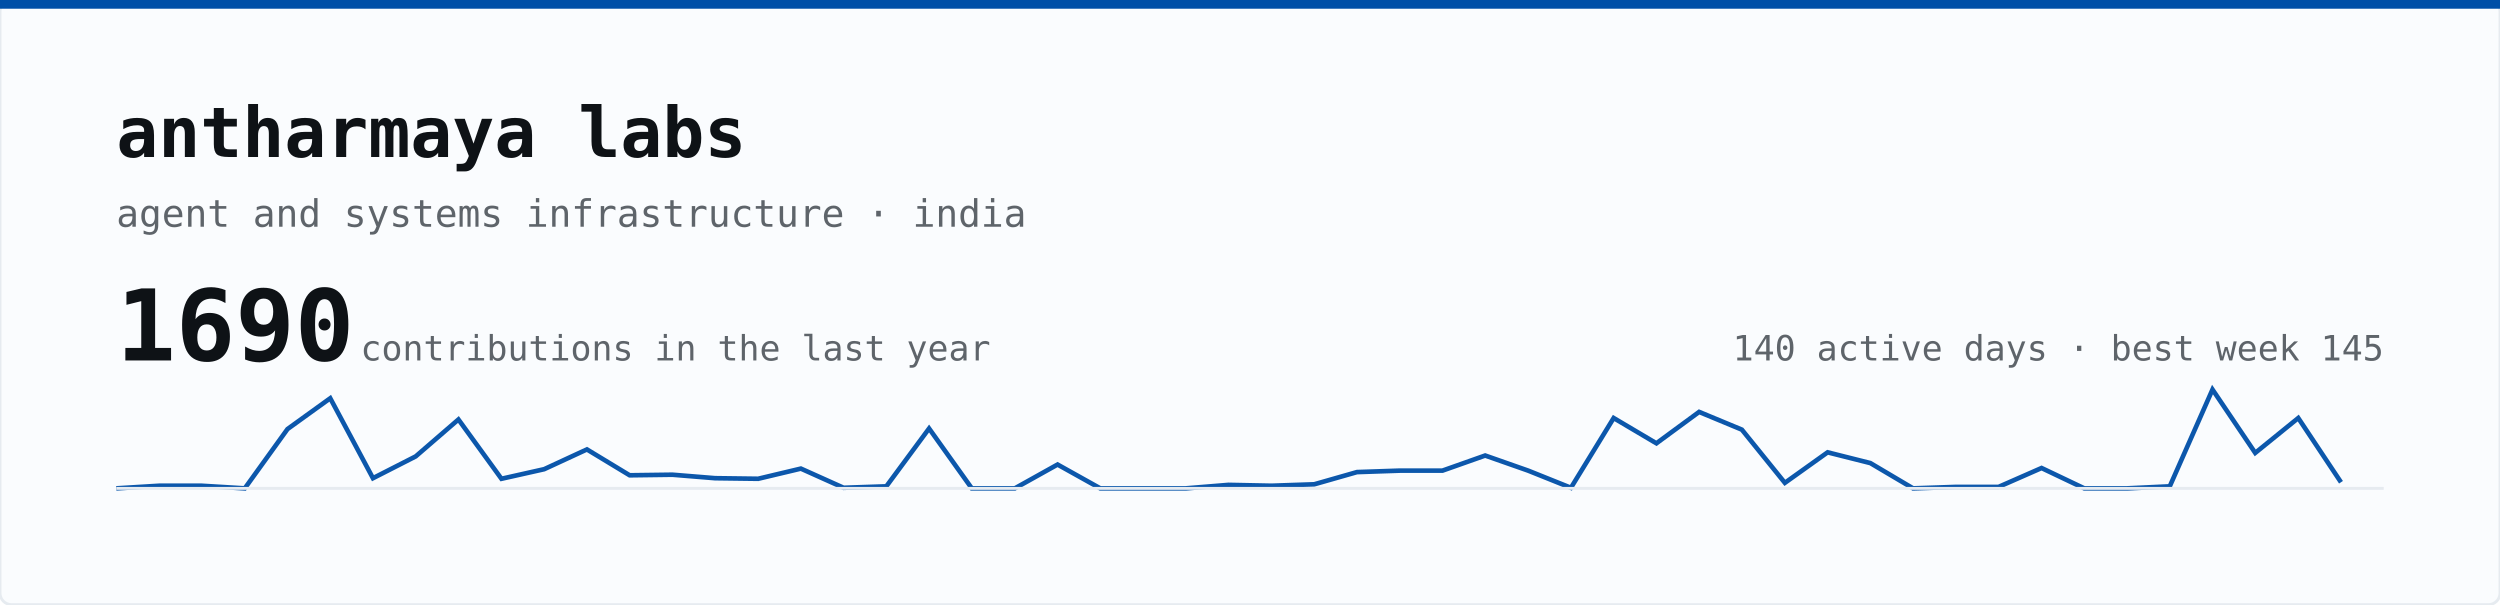
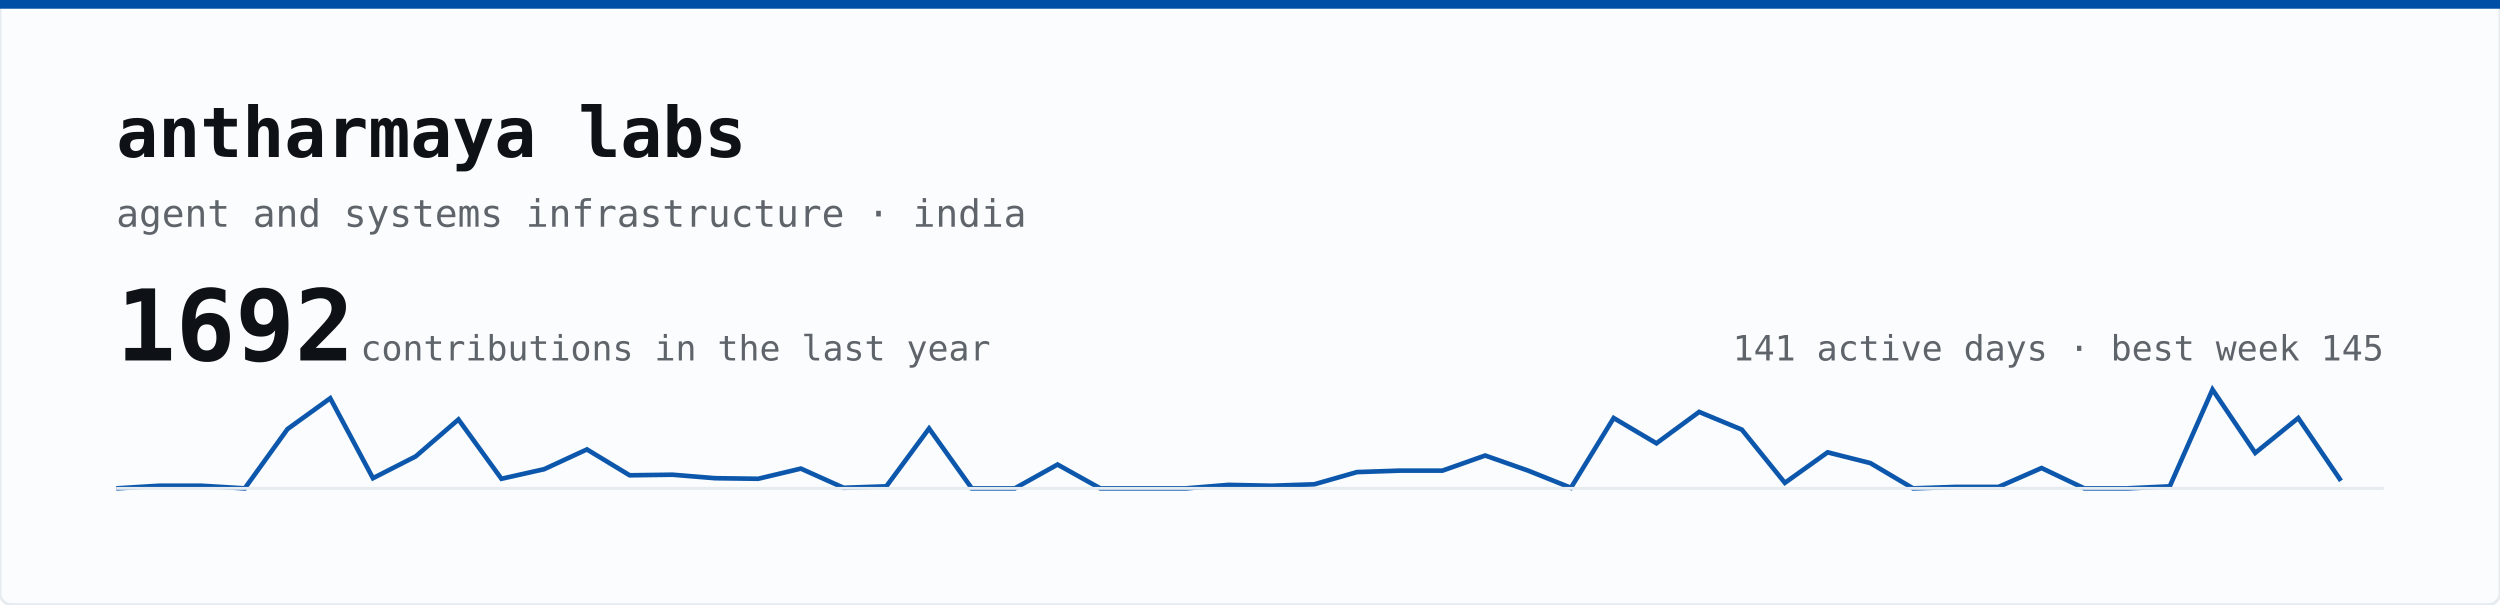
- <svg xmlns="http://www.w3.org/2000/svg" width="860" height="208" viewBox="0 0 860 208" role="img" aria-label="antharmaya labs. 1690 contributions in the last year.">
+ <svg xmlns="http://www.w3.org/2000/svg" width="860" height="208" viewBox="0 0 860 208" role="img" aria-label="antharmaya labs. 1692 contributions in the last year.">
  <rect width="860" height="208" rx="4" fill="#fafcfe" stroke="#e6ebf0" stroke-width="1" />
  <rect width="860" height="3" fill="#004fa7" />
  <text x="40" y="54" font-family="ui-monospace,SFMono-Regular,'SF Mono','JetBrains Mono',Menlo,Consolas,'DejaVu Sans Mono',monospace" font-size="24" font-weight="700" fill="#0e1216">antharmaya labs</text>
  <text x="40" y="78" font-family="ui-monospace,SFMono-Regular,'SF Mono','JetBrains Mono',Menlo,Consolas,'DejaVu Sans Mono',monospace" font-size="13" fill="#5e646a">agent and systems infrastructure · india</text>
-   <text x="40" y="124" font-family="ui-monospace,SFMono-Regular,'SF Mono','JetBrains Mono',Menlo,Consolas,'DejaVu Sans Mono',monospace" font-size="34" font-weight="700" fill="#0e1216">1690</text>
+   <text x="40" y="124" font-family="ui-monospace,SFMono-Regular,'SF Mono','JetBrains Mono',Menlo,Consolas,'DejaVu Sans Mono',monospace" font-size="34" font-weight="700" fill="#0e1216">1692</text>
  <text x="124" y="124" font-family="ui-monospace,SFMono-Regular,'SF Mono','JetBrains Mono',Menlo,Consolas,'DejaVu Sans Mono',monospace" font-size="12" fill="#5e646a">contributions in the last year</text>
-   <text x="820" y="124" font-family="ui-monospace,SFMono-Regular,'SF Mono','JetBrains Mono',Menlo,Consolas,'DejaVu Sans Mono',monospace" font-size="12" fill="#5e646a" text-anchor="end">140 active days  ·  best week 145</text>
-   <polyline points="40.0,168.0 54.7,167.1 69.4,167.1 84.2,168.0 98.9,147.6 113.6,137.0 128.3,164.5 143.0,157.0 157.7,144.3 172.5,164.7 187.2,161.4 201.9,154.6 216.6,163.5 231.3,163.3 246.0,164.5 260.8,164.7 275.5,161.2 290.2,167.8 304.9,167.3 319.6,147.4 334.3,168.0 349.1,168.0 363.8,159.8 378.5,168.0 393.2,168.0 407.9,168.0 422.6,166.8 437.4,167.1 452.1,166.6 466.8,162.4 481.5,161.9 496.2,161.9 510.9,156.7 525.7,161.9 540.4,167.8 555.1,143.8 569.8,152.5 584.5,141.7 599.2,147.8 614.0,166.1 628.7,155.6 643.4,159.3 658.1,168.0 672.8,167.5 687.5,167.5 702.3,161.0 717.0,168.0 731.7,168.0 746.4,167.3 761.1,134.0 775.8,155.8 790.6,143.8 805.3,165.9" fill="none" stroke="#004fa7" stroke-width="1.6" opacity="0.95" />
+   <text x="820" y="124" font-family="ui-monospace,SFMono-Regular,'SF Mono','JetBrains Mono',Menlo,Consolas,'DejaVu Sans Mono',monospace" font-size="12" fill="#5e646a" text-anchor="end">141 active days  ·  best week 145</text>
+   <polyline points="40.0,168.0 54.7,167.1 69.4,167.1 84.2,168.0 98.9,147.6 113.6,137.0 128.3,164.5 143.0,157.0 157.7,144.3 172.5,164.7 187.2,161.4 201.9,154.6 216.6,163.5 231.3,163.3 246.0,164.5 260.8,164.7 275.5,161.2 290.2,167.8 304.9,167.3 319.6,147.4 334.3,168.0 349.1,168.0 363.8,159.8 378.5,168.0 393.2,168.0 407.9,168.0 422.6,166.8 437.4,167.1 452.1,166.6 466.8,162.4 481.5,161.9 496.2,161.9 510.9,156.7 525.7,161.9 540.4,167.8 555.1,143.8 569.8,152.5 584.5,141.7 599.2,147.8 614.0,166.1 628.7,155.6 643.4,159.3 658.1,168.0 672.8,167.5 687.5,167.5 702.3,161.0 717.0,168.0 731.7,168.0 746.4,167.3 761.1,134.0 775.8,155.8 790.6,143.8 805.3,165.4" fill="none" stroke="#004fa7" stroke-width="1.6" opacity="0.95" />
  <line x1="40" y1="168" x2="820" y2="168" stroke="#e6ebf0" stroke-width="1" />
</svg>
